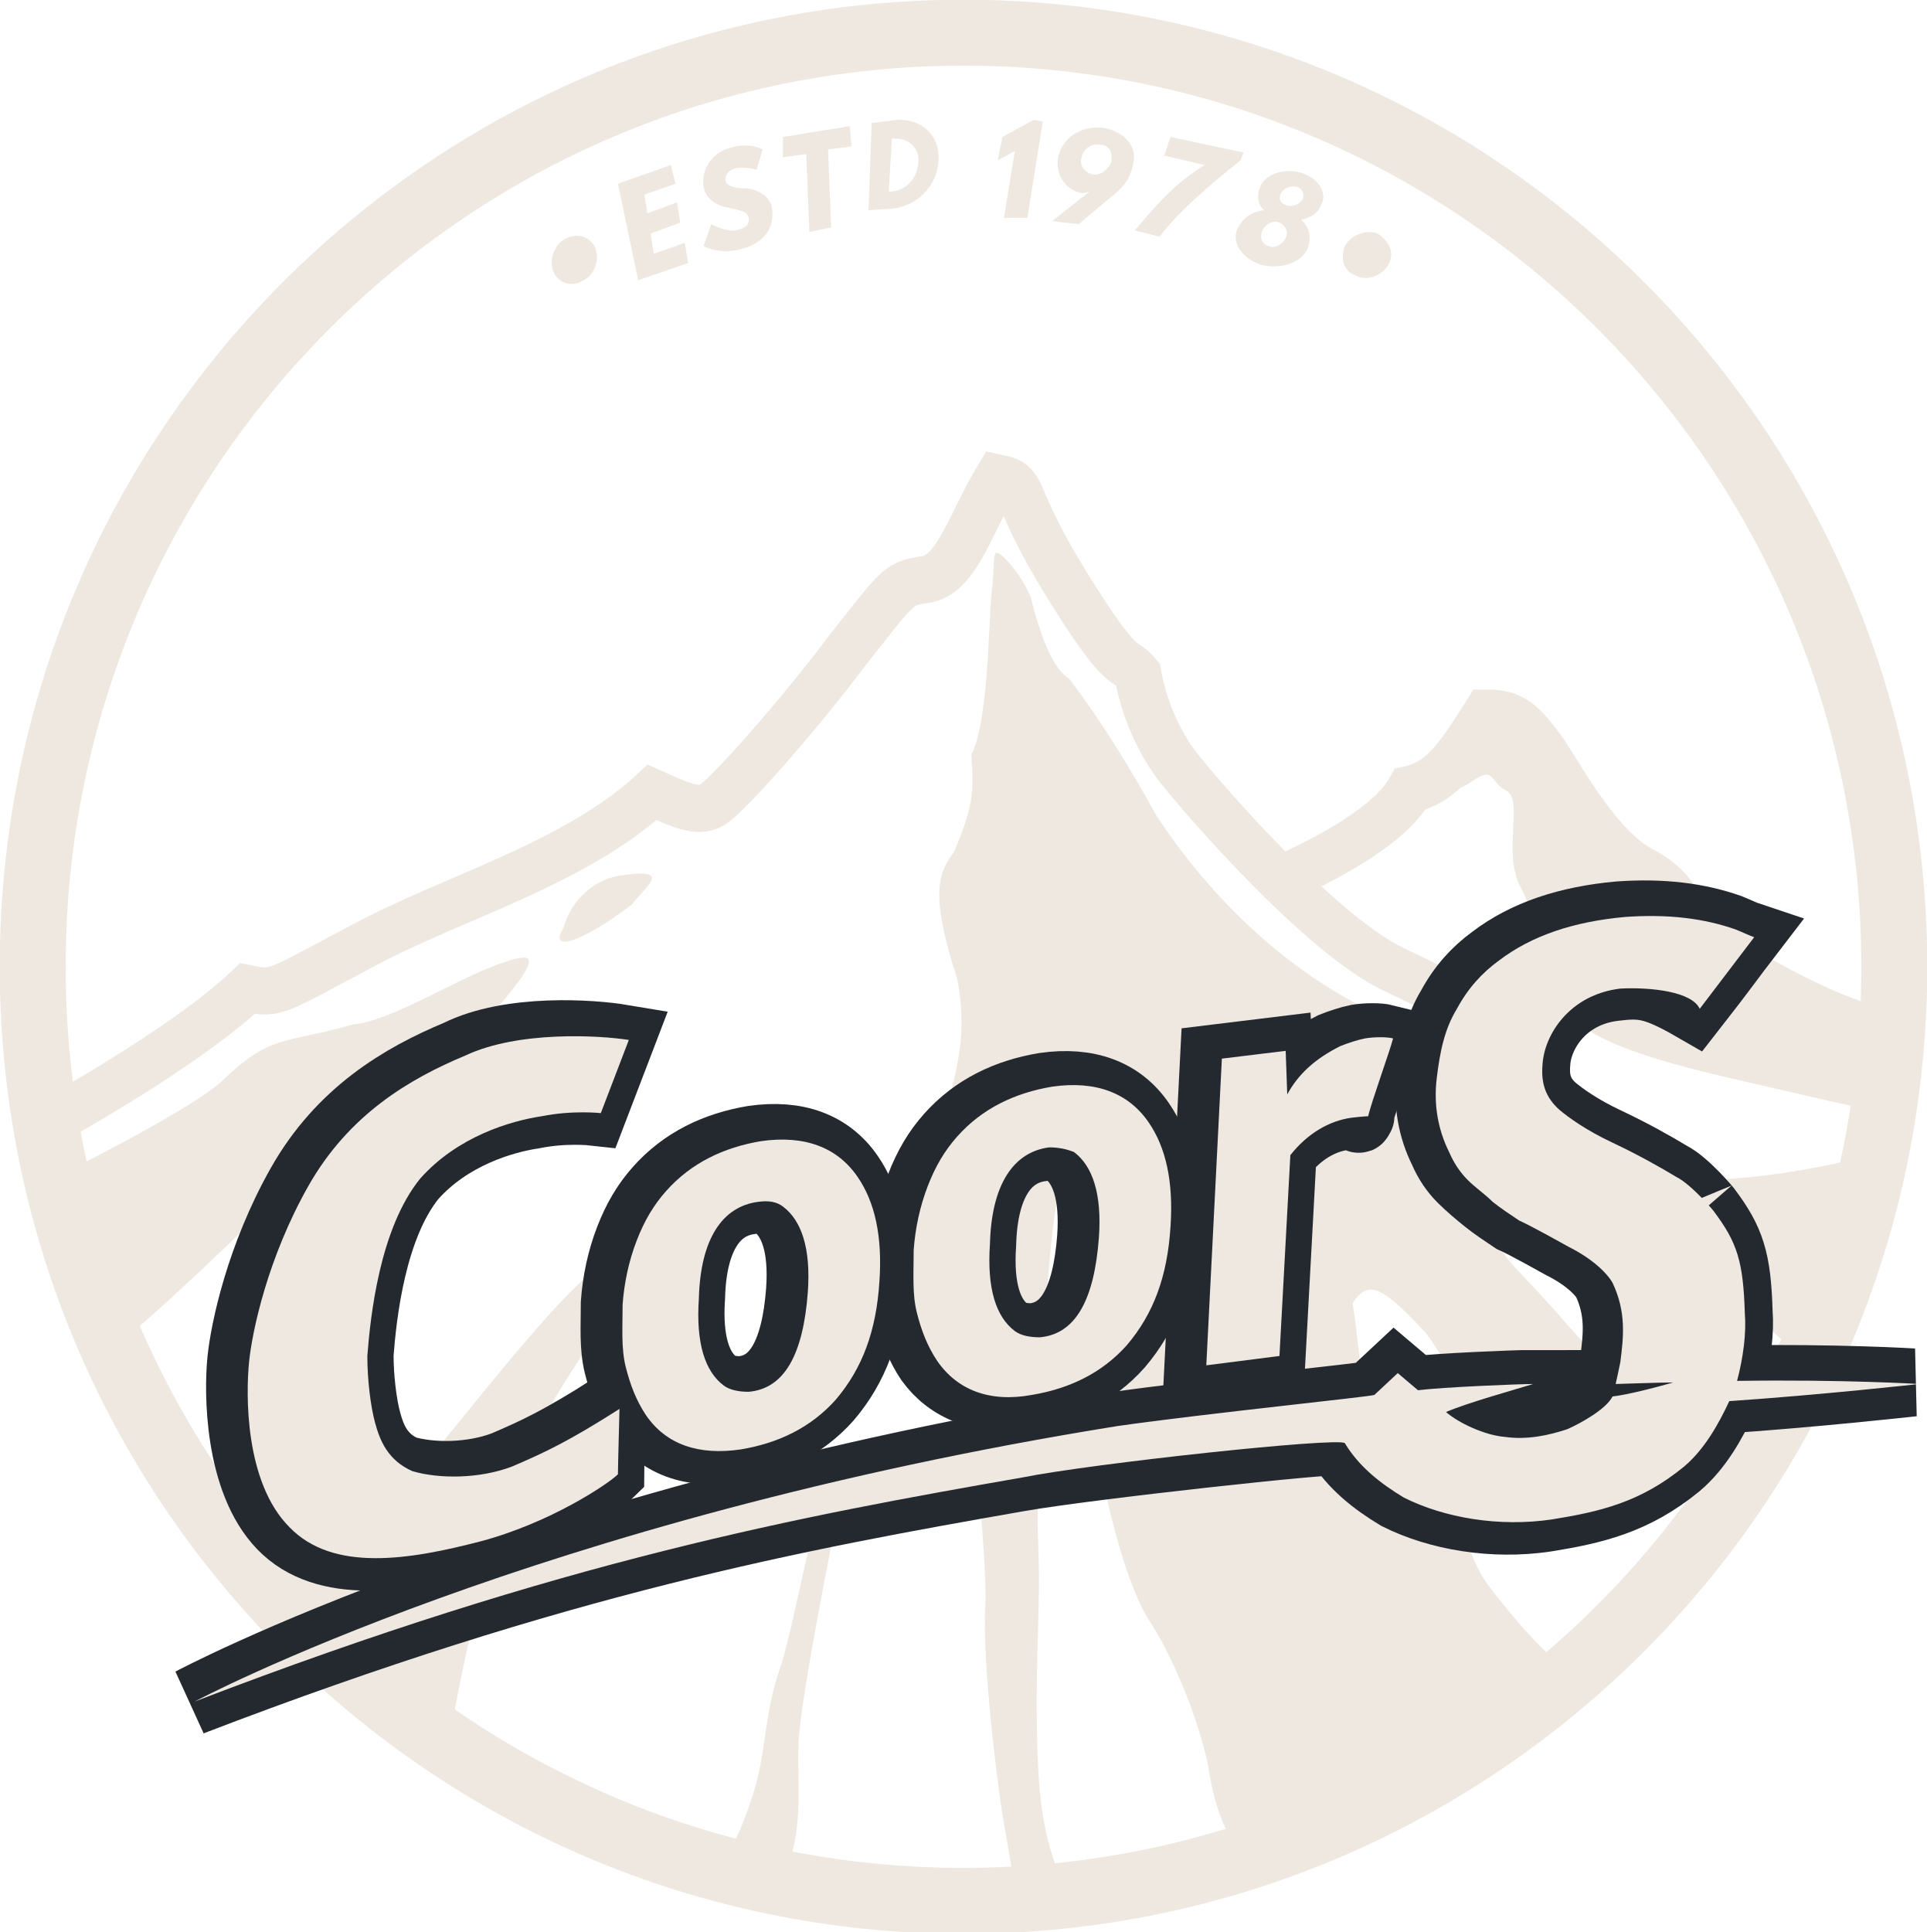
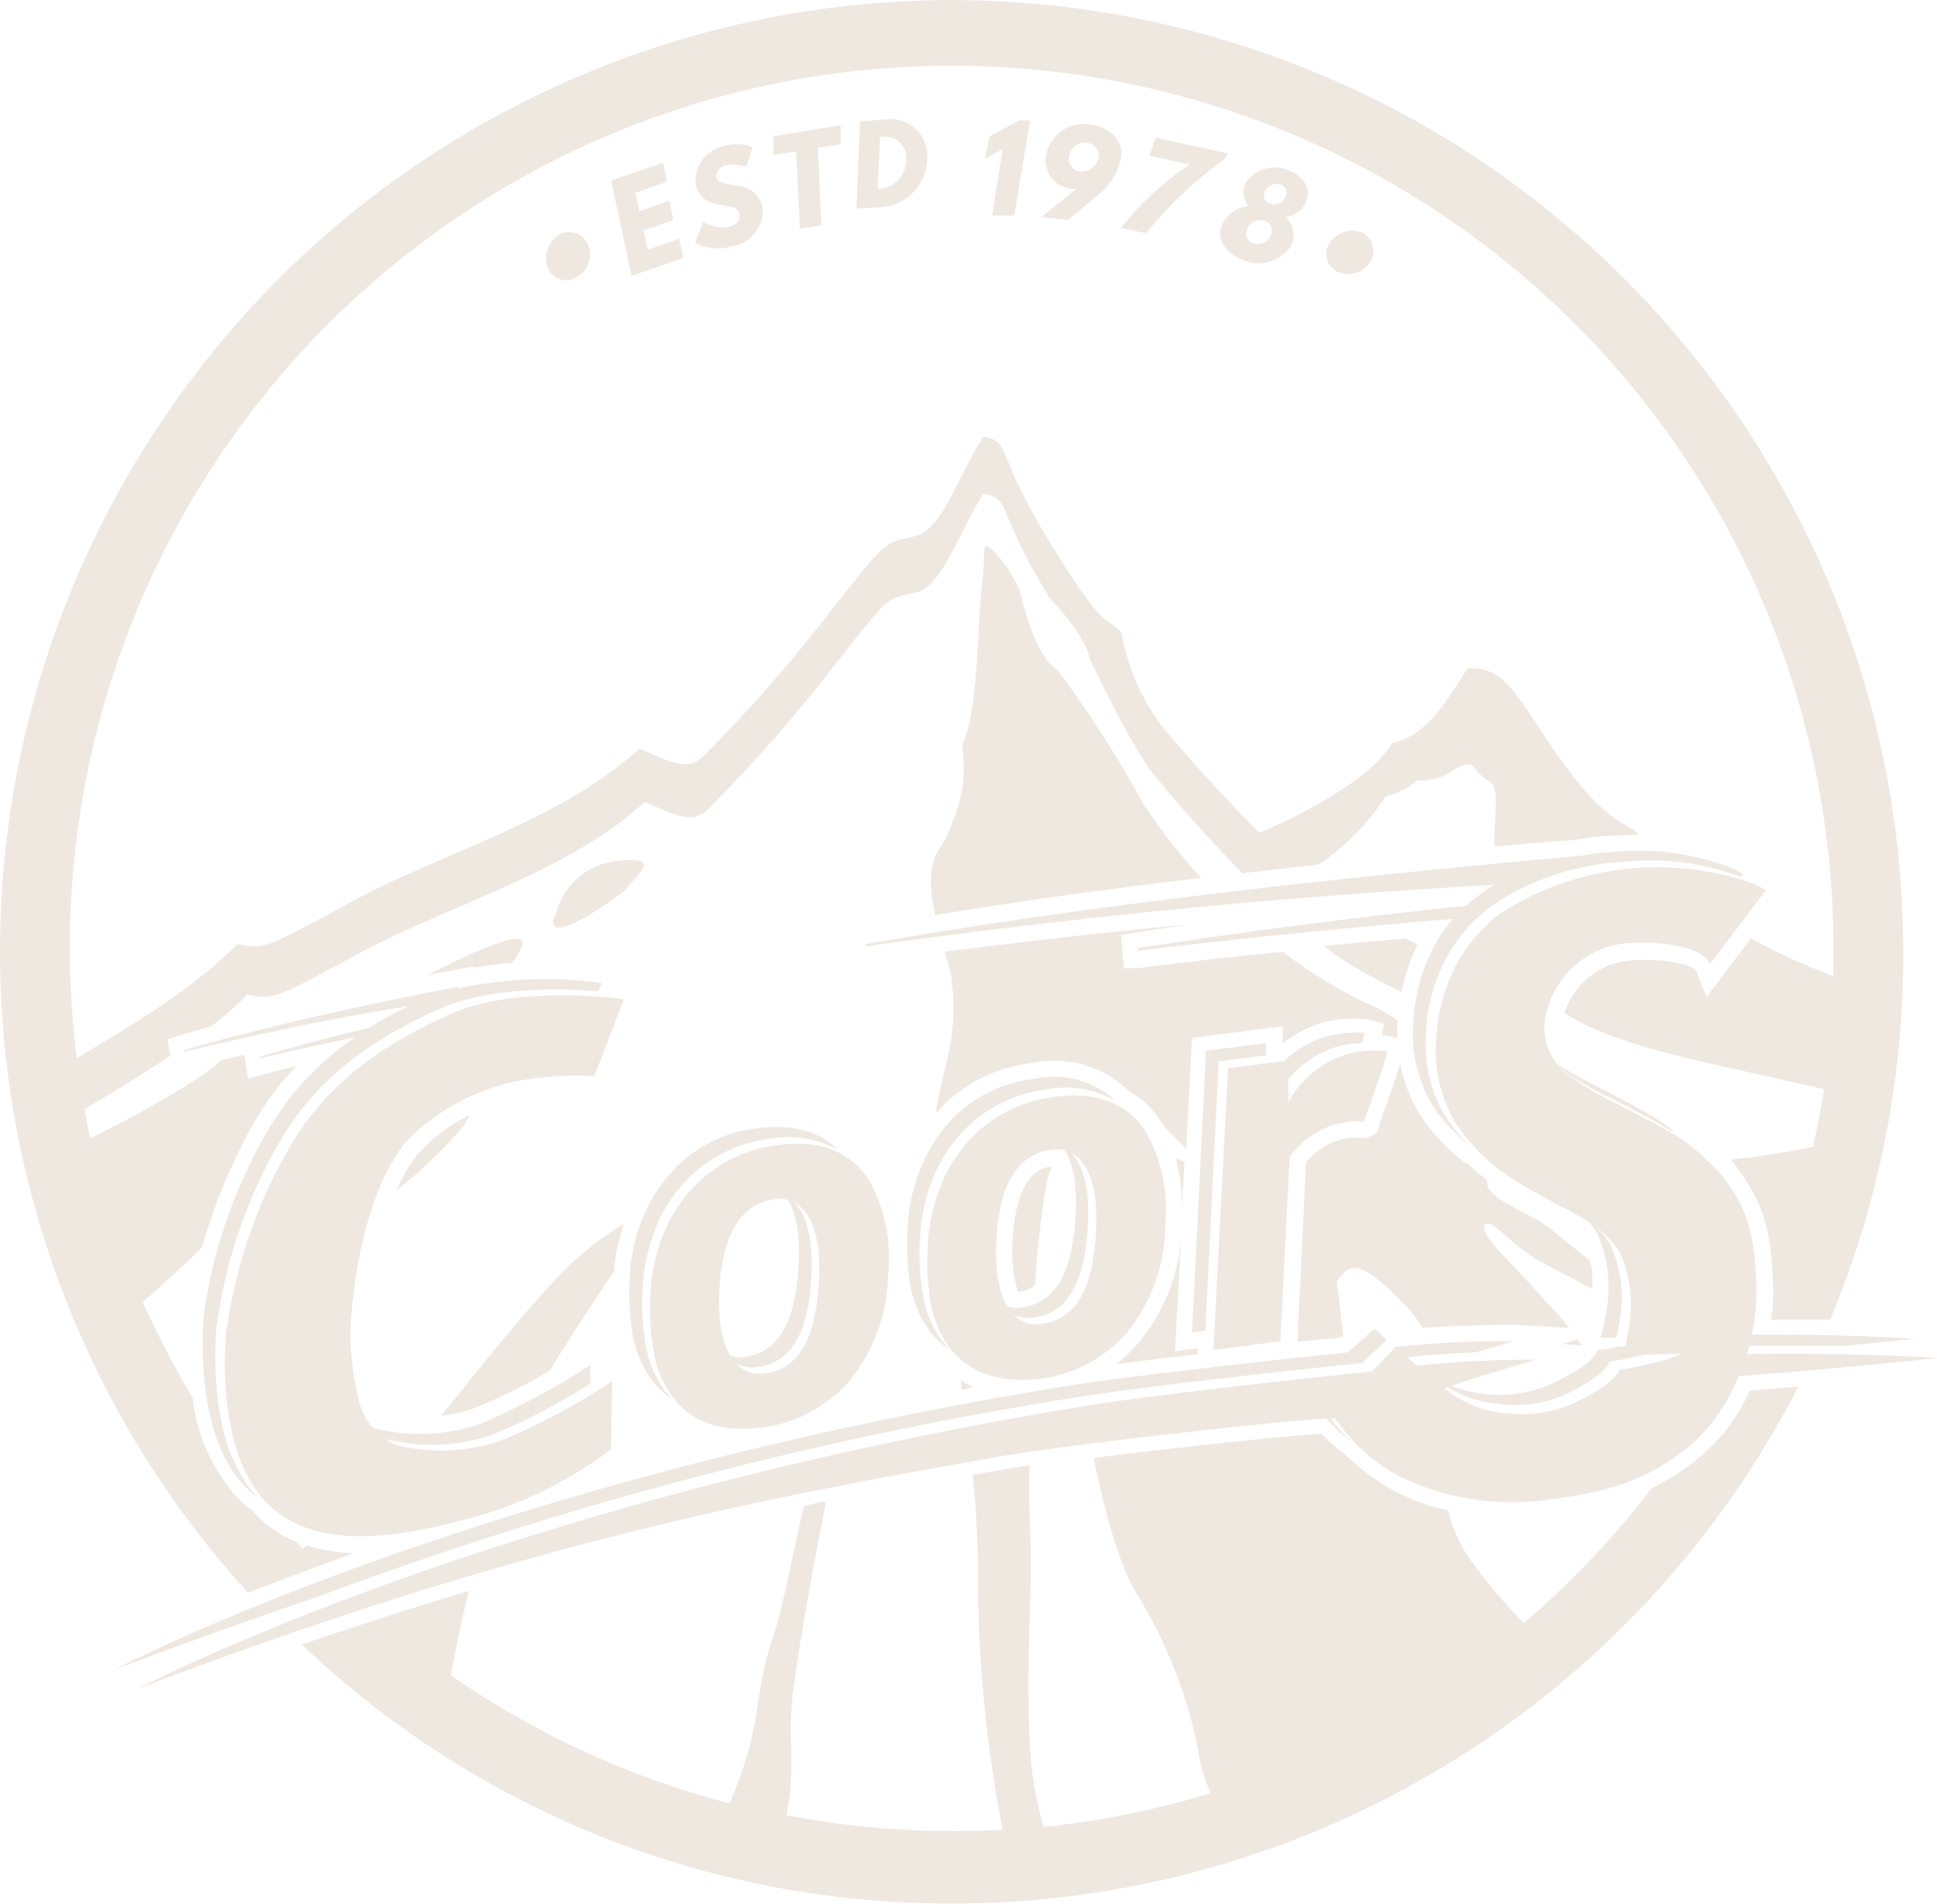
- <svg xmlns="http://www.w3.org/2000/svg" version="1.1" id="logo" x="0px" y="0px" viewBox="0 0 123.8 124.1" style="enable-background:new 0 0 123.8 124.1;" xml:space="preserve">
-   <style type="text/css">
- 	.st0{fill:none;stroke:#EEE8E1;stroke-width:3.026;stroke-miterlimit:10;}
- 	.st1{fill:#EEE8E1;}
- 	.st2{fill:none;stroke:#EEE8E1;stroke-width:4.237;stroke-miterlimit:10;}
- 	.st3{fill:#24292F;stroke:#24292F;stroke-width:4.37;stroke-miterlimit:10;}
- 	.st4{fill:none;}
- </style>
-   <g id="mtn">
-     <g id="mtn_badge_combined_1_">
-       <path class="st0" d="M2.8,72.3c0,0,9-4.9,13.1-8.8c1.9,0.4,1.8,0.2,7.5-2.8c5.8-3.1,13.5-5.2,18.5-9.8c2,0.9,3.1,1.4,4,0.7    c1-0.7,5.3-5.5,8.6-9.9c3.4-4.3,3.2-4.2,5.1-4.5c1.9-0.4,2.8-3.7,4.5-6.5c1.9,0.4,0.7,0.8,4.4,6.8c3.7,6,3.7,4.7,4.6,5.8    c0.4,2.2,1.3,4.3,2.6,6c2,2.5,9.1,10.6,13.7,12.9c4.5,2.2,7.8,3.5,10.4,6.3 M121.1,66.2c-3.2-0.2-10.8-4.7-11.9-5.8    s-1-3.1-3.7-4.5c-2.7-1.4-5-5.6-6.3-7.6c-1.4-1.9-2-2.5-3.7-2.5c-1.6,2.5-2.7,4.4-4.9,4.9c-1.7,3.1-8.6,5.9-8.6,5.9" />
-       <path class="st1" d="M120.8,71.4c-0.8-0.1-4.7-1-9-2c-4.4-1-9.8-2.4-11-4.4c-1.2-1.9-1.9-5.8-3.1-8c-1.2-2.2,0.2-5.5-0.9-6.2    c-1.2-0.6-0.7-1.7-2.4-0.5c-1.7,1.1-3.7,0.5-2.1-0.2c1.6-0.8,2-3.4,2.8-4.3c0.8-0.9,2.1,0.5,3.8,1.9c1.7,1.4,2.2,6.5,5.6,7.6    c3.4,1.1,3.7,4.3,4.7,5.3c1,1,12.1,5.5,12.1,5.5S121.6,71.6,120.8,71.4z M119.8,74.3c0,0-11.9,3.2-17,0.2    c-5.5-4.2-9.1-6.3-13.3-8.9c-6.6-2.8-11.7-7.9-15.2-13.2c-1.7-3.1-3.5-6-5.6-8.8c-1-0.6-1.8-2.5-2.5-5.3c-0.4-0.9-1-1.8-1.7-2.5    c-0.9-0.8-0.5,0.1-0.8,2.3c-0.2,2.2-0.2,8.2-1.3,10.4c0.2,2.3,0.1,3.4-1.1,6.2c-1,1.4-1.6,2.6,0.2,8.2c0.9,4.6-0.7,7.2-0.9,9.9    c0.2,1.4,0.5,3.1,0.8,4.2c0.7,1.9,0.2,8.9,0.5,10c0.2,1.1,1.6,13,1.4,16.3c-0.2,3.4,0.8,11.8,1.3,14.4c0.5,2.7,0.5,3.8,1.1,4.2    c0.5,0.4,2.1-0.4,2.6-0.5c0.5-0.2-1.3-1.6-1.6-7.8s0.2-10.1,0-14.4c-0.2-4.3,0.5-18.6,1.2-22c0.8-3.4,1.3-0.5,1.6,1.6    c0.2,2,0.8,7.6,0.5,9.1c-0.2,1.6-0.1,2.4,0.5,5.3c0.5,2.8,1.7,8.4,3.4,11c1.7,2.6,3.4,7.1,3.8,9.7c0.4,2.5,1.2,4.1,1.9,4.9    c0.7,0.8,7-1.9,9.7-3.5c2.7-1.7,10.9-7,11.6-7.9c-1.3-0.7-3.9-3.7-5.3-5.6c-1.5-2-1.3-4.1-2.9-6.2c-1.6-2.1-3.9-4.3-4.7-6.1    c-0.8-1.9-0.7-3.4-1.1-5.8c0.9-1.3,1.6-1.4,4.4,1.6c1.1,1,1.7,3.4,4.2,4.6c1.9,0.5,3.7,1.2,5.3,2.1c2.9,1.9,4.4,2.2,5.5,2.5    c1.9,0.2,1.9,0.1,0.9-1.1c-0.9-1.2-2.3-2.3-2.8-3.2c-1-1.9-2.2-3.5-3.7-5.1c-2.9-3.4-4.4-4.4-4.2-5.2c0.5-0.4,1.4,0.9,2.9,1.9    c1.5,1,4.4,2.1,6.5,3.8c2,1.7,2.2,3.1,3.2,3.2c1,0.1,1.3-0.7,0.5-1.4c-0.7-0.7-7.5-6.2-8.9-7.4s-4.9-2-3.8-3.5s3.2,1.2,4.9,1.7    c1.7,0.5,2.9,0.5,5.5,1.9c2.5,1.4,4.4,2.8,5.8,4.5c1.3,1.7,2.2,1.9,2.8,2.6C116.3,87.9,119.8,74.3,119.8,74.3z M7.9,86.1    c1.9-1.6,4.3-3.8,6.8-6.2c1.6-1.6,2.8-2.5,3.4-1.9c-0.2,0.9-1,1.8-0.9,2.6c0.5,1.7,2.6,1.1,2.6,1.1c1.3-0.7,2.6-1.4,3.8-2.3    c2.3-1.6,4.4-3.4,6.3-5.5c1.9-2.1-0.1-2.8-2-1.9c-1.4,0.5-2.5,1.6-3.4,2.9c-1.3,1.6-1.7,2.3-2.4,1.9c-0.8-0.5,0.9-4.1,4.4-6.8    c2.6-2.1,5-4.5,7-7.2c0.9-1.4,0.7-1.7-1.9-0.7c-2.6,1-6.6,3.5-8.9,3.7c-4.6,1.3-5.3,0.6-8.5,3.7c-2.3,2-10.4,6-10.4,6    C4,76.5,6.6,86.5,7.9,86.1z M40.6,58.1c0.9-1.2,2.6-2.3-0.5-1.9c-1.9,0.2-3.4,1.6-3.9,3.4C35.2,61.2,37.3,60.6,40.6,58.1z     M29,111.6c-0.1-1.3,2.5-12.6,3.7-16.1c1.1-3.5,7.6-12.8,9-15c1.4-2.1-1.2-0.9-4,1.5c-2.8,2.4-8.1,9.3-10.4,12    c-2.2,2.7-9.2,8.1-9,8.3C20.4,105.7,29,112.9,29,111.6z M53.2,95.3c-0.8,1-2.2,9.3-3.1,11.9s-0.9,4.8-1.4,6.9    c-0.5,2.1-1.7,4.9-2.2,5.3c0.7,0.8,2.8,1.3,3.8,1.4c1.4-3.4,0.9-5.8,1-8.8c0.1-2.9,2.5-14.7,2.5-14.7C54.1,95,54,94.2,53.2,95.3z" />
-       <ellipse class="st2" cx="61.9" cy="62.1" rx="59.8" ry="60" />
-     </g>
+ <svg xmlns="http://www.w3.org/2000/svg" id="图层_1" data-name="图层 1" viewBox="0 0 122.13 120">
+   <defs>
+     <style>.cls-1{fill:#eee8e1;}.cls-2{fill:none;}</style>
+   </defs>
+   <g id="mtn_new" data-name="mtn new">
+     <path class="cls-1" d="M84.7,69.72a6,6,0,0,0-3.45,1.73l.88-1.62a5.15,5.15,0,0,1,2.6-2.27,5.5,5.5,0,0,1,1.21-.33h.15c-.26.77-.59,1.72-.81,2.38,0,0,0,.08,0,.11A3.36,3.36,0,0,0,84.7,69.72ZM103.85,90.2a21.38,21.38,0,0,0-2-2.13,12.37,12.37,0,0,1-2.35,1.36l0,0c-.19.07-.37.14-.52.18a12.72,12.72,0,0,0,4,1.62C104.77,91.52,104.77,91.38,103.85,90.2ZM92.73,61.32a9.11,9.11,0,0,0-1,2.9l.77.44c1.36-.07,2.65-.18,3.93-.26h0c0-.07,0-.18,0-.25A16.65,16.65,0,0,0,92.73,61.32Zm7,23.49-.25-.37-1,.29ZM70.86,61.06l-.18-2.12.92-.15c1.1-.18,2.2-.33,3.37-.51-5.14.47-10.24,1.06-15.41,1.72a8.83,8.83,0,0,0,.29.92c.85,4.29-.58,6.75-.84,9.25A9.48,9.48,0,0,1,65.17,67a6.69,6.69,0,0,1,5.91,1.69l.11.11a5.33,5.33,0,0,1,1.91,1.76c.11.15.18.29.29.44l1.4,1.43.37-7,5.72-.73,0,1.06a7.82,7.82,0,0,1,1.72-1,5.54,5.54,0,0,1,1.76-.48,7.14,7.14,0,0,1,2,0l.92.26-.15.73a3.41,3.41,0,0,1,.59.07l.4.11a10.67,10.67,0,0,1,0-1.13c-.4-.26-.84-.52-1.28-.77A29.21,29.21,0,0,1,80.88,60c-2.94.29-5.91.62-8.88,1Zm32.81,22.72.51.62c.74,0,1.51,0,1.84,0h.15c-.37-.33-1.25-1.1-2.39-2A9.13,9.13,0,0,1,103.67,83.78ZM88.37,62.53a13,13,0,0,1,1-3,6.38,6.38,0,0,1-.74-.37c-1.72.15-3.41.3-5.13.48a16,16,0,0,0,2.75,1.8C87,61.87,87.67,62.2,88.37,62.53ZM77.58,83.93l2.2-.3L80.29,73l-.11-5-1.79.22Zm6.53,4.47a1.18,1.18,0,0,1,.92.41l.07.07a10.55,10.55,0,0,0,3.56,3.23,10.83,10.83,0,0,0,1.62.7,3.54,3.54,0,0,0-.34-.48c-1.24-1.69-3-3.34-4-4.88-.18,0-.44,0-.73.07-3.27.37-11,1.18-15.52,1.87a12.1,12.1,0,0,1-1.25.19c0,.14,0,.25.07.4,4.59-.59,10.43-1.21,13.51-1.5l-.08-.11,2.17,0ZM22.28,97.91a11.23,11.23,0,0,1-2.94-.48c-.07.07-.18.15-.26.22-.14-.15-.25-.29-.4-.44a7.3,7.3,0,0,1-2.46-1.65,2.14,2.14,0,0,1-.29-.33l0,0a7.9,7.9,0,0,1-1-.85,11.4,11.4,0,0,1-2.79-6.27A61.5,61.5,0,0,1,9,82.09c1.14-1,2.42-2.16,3.74-3.45a36.12,36.12,0,0,1,3.2-7.74,19.15,19.15,0,0,1,2.71-3.67c-.66.15-1.32.29-1.94.48L15.63,68l-.22-1.5-1.47.33-.14.15c-1.51,1.35-5.65,3.56-8.11,4.8-.15-.62-.26-1.24-.37-1.87,1.47-.84,3.45-2.05,5.4-3.34l-.15-1.06.84-.26c.63-.18,1.25-.37,1.91-.55a21.06,21.06,0,0,0,2.28-2c1.83.33,1.76.22,7.26-2.72s13-5,17.8-9.43c2,.88,2.9,1.32,3.82.63a97.71,97.71,0,0,0,8.29-9.44c3.23-4.11,3.12-4,4.88-4.36S60.33,33.8,62,31.12c1.87.37.62.81,4.18,6.57,2.5,2.68,2.5,3.78,2.5,3.78s2.93,6.24,4.33,7.67c.91,1.14,3,3.52,5.32,5.91l4.81-.55a14.51,14.51,0,0,0,4.22-4.3,4.75,4.75,0,0,0,2-1,3.34,3.34,0,0,0,2.13-.55c1.65-1.06,1.21-.07,2.34.55.85.44.3,2.35.41,4.18,1.76-.18,3.56-.33,5.39-.47a13.05,13.05,0,0,1,1.84-.22c.66,0,1.28-.08,1.91-.08a8.49,8.49,0,0,0-1-.66c-2.61-1.46-4.89-5.5-6.24-7.41s-2-2.42-3.6-2.42c-1.54,2.42-2.61,4.22-4.77,4.73-1.65,2.83-7.89,5.47-8.37,5.65-2.68-2.68-5.1-5.46-6.16-6.75a13.59,13.59,0,0,1-2.53-5.87c-1-1.1-.92.18-4.52-5.69S63.85,27.89,62,27.52c-1.72,2.72-2.6,5.95-4.4,6.31s-1.73.26-5,4.41a95.67,95.67,0,0,1-8.4,9.58c-.92.73-1.91.25-3.89-.63-4.88,4.52-12.44,6.57-18,9.58s-5.51,3.08-7.34,2.75c-2.94,2.94-6.5,5-10.13,7.2A55.6,55.6,0,1,1,115.6,60c0,.51,0,1,0,1.54a40.61,40.61,0,0,1-5.21-2.38l-2.79,3.7-.66-1.65c-.15-.33-1.8-.84-4.18-.66a4.76,4.76,0,0,0-4.11,3.3c2,1.43,6.16,2.54,9.68,3.31l6.68,1.5c-.18,1.21-.44,2.42-.69,3.63a48.94,48.94,0,0,1-5.18.81,3.87,3.87,0,0,1,.37.48h0c1.69,2.35,2.13,3.78,2.28,7.3a12.3,12.3,0,0,1-.11,2.31c1.36,0,2.61,0,3.71,0A59.45,59.45,0,0,0,120,60a60,60,0,1,0-104.37,40.4Q18.53,99.29,22.28,97.91ZM84.59,84.29l.11-.11c-.15-1-.22-2-.41-3.41.88-1.25,1.51-1.36,4.3,1.51a7.18,7.18,0,0,1,1.1,1.43c2.16-.15,5.14-.22,5.83-.19l3.42.19a17.11,17.11,0,0,0-1.33-1.51c-2.86-3.23-4.22-4.22-4-5,.44-.36,1.36.89,2.79,1.88.95.66,2.49,1.32,4,2.2a6,6,0,0,0-.14-1.8l-2.65-2.13c-1.21-.95-4-1.76-3.85-2.93l-.11-.11a8.89,8.89,0,0,1-1.14-1l-.07.07-.07-.07a1.43,1.43,0,0,0-.15-.11,12.32,12.32,0,0,1-1.69-1.62,10,10,0,0,1-1.39-2,8.67,8.67,0,0,1-.85-2.56c-.22.77-.66,2-1.1,3.23a7.25,7.25,0,0,0-.25.8l-.15.41-.37.18a1.42,1.42,0,0,1-.59.11,3.36,3.36,0,0,0-.84,0,4.17,4.17,0,0,0-2.64,1.54l-.55,11.3c.7-.07,1.32-.15,1.83-.18A5.85,5.85,0,0,0,84.59,84.29ZM72.11,50.72a71.49,71.49,0,0,0-5.43-8.48c-1-.59-1.76-2.46-2.42-5.1a9.08,9.08,0,0,0-1.62-2.42c-.88-.81-.44.11-.73,2.23s-.19,8-1.25,10c.26,2.24.11,3.31-1.06,6-.74,1-1.25,1.95-.63,4.74,5.1-.85,10.64-1.62,16.77-2.35A35.87,35.87,0,0,1,72.11,50.72ZM95.82,58c.44,1.36.88,2.82,1.35,4a7,7,0,0,1,5.29-3.45h.07c.7,0,3.56-.18,5.21.81l.88-1.14A21.6,21.6,0,0,1,106,56.4a4.26,4.26,0,0,1-.48-.62,18.56,18.56,0,0,0-2.45.07A14.23,14.23,0,0,0,95.82,58Zm3.92,14c-3.19-2.42-5.76-4.15-8.18-5.69a7.34,7.34,0,0,0,.81,3.45,9.28,9.28,0,0,0,1.06,1.58,9.9,9.9,0,0,0,1.47,1.39,13.82,13.82,0,0,0,1.69,1.14c.58.37,3.15,1.73,3.19,1.76a10.12,10.12,0,0,1,.88.52,12,12,0,0,1,3.3,1.28,16.75,16.75,0,0,1,5.54,4.37.91.91,0,0,1,.19.26c0-.41,0-.81,0-1.18-.14-3.3-.51-4.29-1.9-6.2a20.23,20.23,0,0,0-1.51-1.47A12.62,12.62,0,0,1,99.74,72ZM64.84,90.5v-.3c-1.28.22-2.56.48-3.85.7a.43.43,0,0,0,0,.22c.69-.11,1.36-.22,2-.37S64.15,90.61,64.84,90.5ZM30.64,59.74c-1.06.41-2.35,1.07-3.67,1.73l1.73-.33,1.21-.22V61a23.55,23.55,0,0,1,2.35-.29c.07-.08.11-.15.18-.22C33.36,59.12,33.17,58.75,30.64,59.74Zm8.19-5.46a4.45,4.45,0,0,0-3.75,3.22c-.88,1.69,1.07,1.11,4.3-1.35C40.26,55,41.87,53.94,38.83,54.28Zm35.85,19L74.13,73a12.42,12.42,0,0,1,.4,3.23ZM26.39,72.7A10.22,10.22,0,0,0,25,75.05a30.75,30.75,0,0,0,3.89-3.67,3.43,3.43,0,0,0,.7-1.07A10.55,10.55,0,0,0,26.39,72.7Zm83.92,15a11.68,11.68,0,0,1-3.08,4.11,15.06,15.06,0,0,1-3.08,2,55.71,55.71,0,0,1-8.08,8.52,37.61,37.61,0,0,1-3.37-4,9.4,9.4,0,0,1-1.4-3.12,12.3,12.3,0,0,1-3.63-1.36,13.49,13.49,0,0,1-2.86-2.16l0,0a11.32,11.32,0,0,1-1.5-1.32c-2.5.18-9.18.88-14.35,1.54.58,2.86,1.54,6.79,2.86,8.8a29.86,29.86,0,0,1,3.67,9.33,11.06,11.06,0,0,0,.84,3,55.21,55.21,0,0,1-10.53,2.13,22,22,0,0,1-.88-5.47c-.26-6,.26-9.76,0-13.87,0-.81-.07-2,0-3.45-.55.07-1,.15-1.39.22-.73.11-1.47.26-2.2.37a60.43,60.43,0,0,1,.33,6.79,85.29,85.29,0,0,0,1.25,13.94c.14.63.22,1.18.29,1.65-1,.08-2.09.08-3.12.08a54.83,54.83,0,0,1-10.5-1c.52-2.28.22-4.19.3-6.39.07-2.39,1.69-10.79,2.2-13.39-.48.07-.92.18-1.39.29-.67,2.82-1.4,6.79-2,8.4-.84,2.5-.88,4.63-1.39,6.65A28.33,28.33,0,0,1,46,113.69a55.15,55.15,0,0,1-17.58-8.08c.26-1.39.66-3.33,1.14-5.32-3.3,1-6.79,2.1-10.53,3.38A59.21,59.21,0,0,0,60,120a60,60,0,0,0,53.39-32.59C112.37,87.49,111.34,87.6,110.31,87.67ZM19.12,78.9c1-.55,2-1.14,3-1.76a15.46,15.46,0,0,1,2.71-5.69l0,0a12.11,12.11,0,0,1,2.24-1.94,1.34,1.34,0,0,0-.18.07,6.81,6.81,0,0,0-3.23,2.79c-1.21,1.58-1.62,2.24-2.35,1.8s.88-4,4.29-6.61a28.08,28.08,0,0,0,2.72-2.38A19.26,19.26,0,0,0,19,73.06a33.75,33.75,0,0,0-2.31,5C17.39,79.45,19.12,78.9,19.12,78.9ZM75.49,85l-1.4.18.37-7.08a11.69,11.69,0,0,1-2.72,6.61A12.39,12.39,0,0,1,70.39,86c1.61-.22,3.37-.44,5.13-.62ZM29.25,94.83A14.35,14.35,0,0,0,31,94.28c.22-.85.44-1.55.59-2.1l.11-.29a13.45,13.45,0,0,1-6.53.33c-1.14,1.14-2.61,2.42-4,3.56A22.61,22.61,0,0,0,29.25,94.83Zm34.6-16.66a8.73,8.73,0,0,0,.33,3.26h.08a1.93,1.93,0,0,0,1-.4,58.07,58.07,0,0,1,.7-6.31,5,5,0,0,1,.37-1.18C65.72,73.58,64.07,73.94,63.85,78.17ZM34.64,86.42c1.36-2.2,2.9-4.55,4.08-6.27a11.68,11.68,0,0,1,.62-3,19.13,19.13,0,0,0-2.86,2.09c-2.24,1.94-6.17,6.94-8.66,10a8.43,8.43,0,0,0,2.09-.47A35,35,0,0,0,34.64,86.42ZM70.2,83.34a9.66,9.66,0,0,0,2.28-6.24,8.5,8.5,0,0,0-1.14-5.39c-1-1.36-2.46-1.91-4.66-1.62a8.91,8.91,0,0,0-1.4.3l2.43,1.28,0,0,.26.14a.51.51,0,0,1,.22.15h0c1.39,1,2,2.86,1.84,5.8s-1,4.7-2,5.65A10.25,10.25,0,0,1,68,85.06,7.68,7.68,0,0,0,70.2,83.34ZM61.8,72.59a8.7,8.7,0,0,0-1.58,2.6l-.22.66c.11,1.07.11,2.43.11,3.75l1.83,1a11.49,11.49,0,0,1-.07-2.53c.22-4.19,1.8-5.8,3.41-6.35l-.91-1A7.53,7.53,0,0,0,61.8,72.59ZM60.59,87c0,.19,0,.37.07.59.26,0,.48-.11.73-.15A3.13,3.13,0,0,1,60.59,87ZM65,85.91c0-.48,0-1,.07-1.4A2.66,2.66,0,0,1,63.67,84a2,2,0,0,1-.48-.44l-3.08-3.27v3.09a4.89,4.89,0,0,0,.48.88h0A4.6,4.6,0,0,0,65,85.91Z" />
  </g>
-   <g id="coors">
-     <g>
-       <path id="o_1_4_" class="st3" d="M41,90.8c-0.6-0.9-1-1.9-1.3-3.1s-0.2-2.5-0.2-4c0.1-1.4,0.4-2.8,0.9-4.1    c0.5-1.3,1.1-2.3,1.9-3.2c1.6-1.8,3.7-2.8,6.1-3.2c2.8-0.4,4.9,0.4,6.2,2.3c1.1,1.6,1.6,3.8,1.4,6.7c-0.2,3.2-1.1,5.6-2.8,7.6    c-1.6,1.8-3.7,2.8-6.1,3.2C44.4,93.5,42.4,92.7,41,90.8z M48.2,77.1c-2.3,0.3-3.7,2.4-3.8,6.2c-0.2,2.9,0.4,4.7,1.6,5.6    c0.4,0.3,1,0.4,1.6,0.4c2.3-0.2,3.5-2.4,3.8-6.4c0.2-2.8-0.4-4.6-1.6-5.5C49.4,77.1,48.8,77,48.2,77.1z" />
-       <path id="o_2_4_" class="st3" d="M59.7,87.4c-0.6-0.9-1-1.9-1.3-3.1s-0.2-2.5-0.2-4c0.1-1.4,0.4-2.8,0.9-4.1    c0.5-1.3,1.1-2.3,1.9-3.2c1.6-1.8,3.7-2.8,6.1-3.2c2.8-0.4,4.9,0.4,6.2,2.3c1.1,1.6,1.6,3.8,1.4,6.7c-0.2,3.2-1.1,5.6-2.8,7.6    c-1.6,1.8-3.7,2.8-6.1,3.2C63.1,90,61,89.2,59.7,87.4z M66.9,73.7c-2.3,0.3-3.7,2.4-3.8,6.2c-0.2,2.9,0.4,4.7,1.6,5.6    c0.4,0.3,1,0.4,1.6,0.4c2.3-0.2,3.5-2.4,3.8-6.4c0.2-2.8-0.4-4.6-1.6-5.5C68.1,73.7,67.5,73.6,66.9,73.7z" />
-       <path id="r_4_" class="st3" d="M86.3,71.7c-1.4,0.2-2.8,1-3.9,2.4l-0.7,12.9l-4.7,0.6L78,68l4.1-0.5l0.1,2.8    c0.7-1.3,1.8-2.3,3.4-3.1c0.5-0.2,1.1-0.4,1.6-0.5c0.6-0.1,1.4-0.1,1.8,0c-0.2,0.8-2.2,6.2-1.6,5C87.5,71.7,87.1,71.6,86.3,71.7z" />
-       <path id="s_4_" class="st3" d="M103.7,87.4c0.2-1.6,0.4-3.2-0.5-5.1c-0.4-0.7-1.4-1.6-2.8-2.3c0,0-2.5-1.4-3.2-1.7    c-0.6-0.4-1.2-0.8-1.7-1.2c-0.5-0.4-1.1-0.9-1.6-1.4s-0.9-1.1-1.2-1.8c-0.7-1.4-1-3-0.8-4.7c0.2-1.7,0.5-3.2,1.3-4.5    c0.7-1.3,1.6-2.3,2.7-3.1c2.1-1.6,4.8-2.5,8.1-2.8c2.8-0.2,5.1,0.1,7.1,0.8c0.5,0.2,0.9,0.4,1.2,0.5c-1,1.3-1.7,2.3-3.5,4.6    c-2.6-1.5-3.4-1.5-5.1-1.3c-3.3,0.4-4.9,3-5,4.9c-0.1,1.2,0.2,2.1,1.1,2.9c0.6,0.5,1.7,1.3,3.4,2.1c1.7,0.8,3.1,1.6,4.1,2.2    c1,0.5,2.5,2.3,2.4,2.2c1.5,2,1.9,3.2,2,6.6c0.1,1.2-0.1,2.8-0.5,4.3c6.9-0.1,11.7,0.2,11.7,0.2s-6.3,0.7-12.2,1.1    c-0.7,1.5-1.6,3.1-2.9,4.2c-2.8,2.3-5.4,2.9-8.5,3.4c-3.4,0.5-6.9-0.1-9.5-1.4c-1.5-0.9-2.9-2-3.8-3.5c-0.2-0.2-15.9,1.5-20.5,2.3    c-14.3,2.5-29.5,5.3-53.2,14.4c0,0,21.9-11.7,59.3-17.7c5.6-0.8,16.4-1.9,16.5-2l1.5-1.4l1.3,1.1c1.6-0.2,6.5-0.4,7.4-0.4    c-1.3,0.4-4.2,1.2-5.6,1.8c0.8,0.7,2.5,1.5,3.8,1.6c1.4,0.2,2.8-0.1,4-0.5c0.9-0.4,2.5-1.3,2.9-2.1c0,0,1.1-0.1,3.9-0.9    c-0.7,0-3.7,0.1-3.7,0.1S103.6,88,103.7,87.4z" />
-       <path id="c_3_" class="st3" d="M39.9,66.7l-1.8,4.7c0,0-1.8-0.2-3.8,0.2c-2,0.3-5.4,1.3-7.8,4c-2.6,3.2-3.2,8.8-3.4,11.4    c0,1.5,0.2,3.2,0.5,4.3s0.8,2.4,2.4,3.1c1.7,0.5,4.3,0.5,6.4-0.3c2.1-0.9,3.6-1.6,6.9-3.7c0,0-0.1,3.7-0.1,4.2    c-0.6,0.6-4.3,3.1-8.8,4.3s-9.5,2-12.3-0.9s-2.8-8.6-2.6-10.6c0.2-2,1.2-6.7,3.8-11.3s6.5-6.9,10.1-8.4    C32.8,66,38.1,66.4,39.9,66.7z" />
-       <path id="o_1_3_" class="st1" d="M41.5,90.9c-0.6-0.9-1-1.9-1.3-3.1s-0.2-2.5-0.2-4c0.1-1.4,0.4-2.8,0.9-4.1    c0.5-1.3,1.1-2.3,1.9-3.2c1.6-1.8,3.7-2.8,6.1-3.2c2.8-0.4,4.9,0.4,6.2,2.3c1.1,1.6,1.6,3.8,1.4,6.7c-0.2,3.2-1.1,5.6-2.8,7.6    c-1.6,1.8-3.7,2.8-6.1,3.2C44.9,93.5,42.8,92.8,41.5,90.9z M48.7,77.2c-2.3,0.3-3.7,2.4-3.8,6.2c-0.2,2.9,0.4,4.7,1.6,5.6    c0.4,0.3,1,0.4,1.6,0.4c2.3-0.2,3.5-2.4,3.8-6.4c0.2-2.8-0.4-4.6-1.6-5.5C49.9,77.2,49.4,77.1,48.7,77.2z" />
-       <path id="o_2_3_" class="st1" d="M60.2,87.4c-0.6-0.9-1-1.9-1.3-3.1s-0.2-2.5-0.2-4c0.1-1.4,0.4-2.8,0.9-4.1    c0.5-1.3,1.1-2.3,1.9-3.2c1.6-1.8,3.7-2.8,6.1-3.2c2.8-0.4,4.9,0.4,6.2,2.3c1.1,1.6,1.6,3.8,1.4,6.7c-0.2,3.2-1.1,5.6-2.8,7.6    c-1.6,1.8-3.7,2.8-6.1,3.2C63.6,90.1,61.5,89.3,60.2,87.4z M67.4,73.7c-2.3,0.3-3.7,2.4-3.8,6.2c-0.2,2.9,0.4,4.7,1.6,5.6    c0.4,0.3,1,0.4,1.6,0.4c2.3-0.2,3.5-2.4,3.8-6.4c0.2-2.8-0.4-4.6-1.6-5.5C68.5,73.8,68,73.7,67.4,73.7z" />
-       <path id="r_3_" class="st1" d="M86.8,71.8c-1.4,0.2-2.8,1-3.9,2.4l-0.7,12.9l-4.7,0.6l1-19.7l4.1-0.5l0.1,2.8    c0.7-1.3,1.8-2.3,3.4-3.1c0.5-0.2,1.1-0.4,1.6-0.5c0.6-0.1,1.4-0.1,1.8,0c-0.2,0.8-1.4,4.1-1.6,5C88,71.7,87.6,71.7,86.8,71.8z" />
-       <path id="s_3_" class="st1" d="M104.1,87.5c0.2-1.6,0.4-3.2-0.5-5.1c-0.4-0.7-1.4-1.6-2.8-2.3c0,0-2.5-1.4-3.2-1.7    c-0.6-0.4-1.2-0.8-1.7-1.2c-0.5-0.5-1.1-0.9-1.6-1.4s-0.9-1.1-1.2-1.8c-0.7-1.4-1-3-0.8-4.7c0.2-1.7,0.5-3.2,1.3-4.5    c0.7-1.3,1.6-2.3,2.7-3.1c2.1-1.6,4.8-2.5,8.1-2.8c2.8-0.2,5.1,0.1,7.1,0.8c0.5,0.2,0.9,0.4,1.2,0.5l-3.5,4.6    c-0.5-1.1-3.1-1.4-5.1-1.3c-3.3,0.4-4.9,3-5,4.9c-0.1,1.2,0.2,2.1,1.1,2.9c0.6,0.5,1.7,1.3,3.4,2.1c1.7,0.8,3.1,1.6,4.1,2.2    c1,0.5,2.5,2.3,2.4,2.2c1.5,2,1.9,3.2,2,6.6c0.1,1.2-0.1,2.8-0.5,4.3c6.9-0.1,11.7,0.2,11.7,0.2s-6.3,0.7-12.2,1.1    c-0.7,1.5-1.6,3.1-2.9,4.2c-2.8,2.3-5.4,2.9-8.5,3.4c-3.4,0.5-6.9-0.1-9.5-1.4c-1.5-0.9-2.9-2-3.8-3.5C86,92.3,70.2,94,65.7,94.9    c-14.3,2.5-29.5,5.3-53.2,14.4c0,0,21.9-11.7,59.3-17.7c5.6-0.8,16.4-1.9,16.5-2l1.5-1.4l1.3,1.1c1.6-0.2,6.5-0.4,7.4-0.4    c-1.3,0.4-4.2,1.2-5.6,1.8c0.8,0.7,2.5,1.5,3.8,1.6c1.4,0.2,2.8-0.1,4-0.5c0.9-0.4,2.5-1.3,2.9-2.1c0,0,1.1-0.1,3.9-0.9    c-0.7,0-3.7,0.1-3.7,0.1S104,88,104.1,87.5z" />
-       <path id="c_2_" class="st1" d="M40.4,66.8l-1.8,4.7c0,0-1.8-0.2-3.8,0.2c-2,0.3-5.4,1.3-7.8,4c-2.6,3.2-3.2,8.8-3.4,11.4    c0,1.5,0.2,3.2,0.5,4.3s0.8,2.4,2.4,3.1c1.7,0.5,4.3,0.5,6.4-0.3c2.1-0.9,3.6-1.6,6.9-3.7c0,0-0.1,3.7-0.1,4.2    c-0.6,0.6-4.3,3.1-8.8,4.3c-4.6,1.2-9.5,2-12.3-0.9c-2.9-2.9-2.8-8.6-2.6-10.6c0.2-2,1.2-6.7,3.8-11.3c2.6-4.6,6.5-6.9,10.1-8.4    C33.3,66.2,38.5,66.5,40.4,66.8z" />
+   <g id="logo">
+     <g id="main">
+       <path class="cls-1" d="M106.42,59.67l.08-.07s-.08,0-.11-.08S106.39,59.63,106.42,59.67Z" />
+       <path class="cls-1" d="M94.2,55.78c-.33.22-.7.44-1,.7s-.51.4-.77.62c-7.3.77-14.23,1.65-20.69,2.68v.15q10.23-1.22,19.85-2a9.91,9.91,0,0,0-1.17,1.73,11.4,11.4,0,0,0-1.29,4.59A8.82,8.82,0,0,0,90,69.1a7.71,7.71,0,0,0,1.25,1.8,20.51,20.51,0,0,0,1.58,1.5c.07.08.14.11.22.19a12.51,12.51,0,0,1-1-1,8.64,8.64,0,0,1-1.25-1.8,9,9,0,0,1-.88-4.84,10.8,10.8,0,0,1,1.29-4.59,10,10,0,0,1,2.75-3.19,16.12,16.12,0,0,1,8.33-2.83,16,16,0,0,1,7.23.85l.25.11.15-.19a6.51,6.51,0,0,0-1.17-.55,16.46,16.46,0,0,0-7.23-.84,12.27,12.27,0,0,0-1.76.22c-16.44,1.47-31.89,3.23-45.18,5.58v.14C68.59,57.69,81.65,56.48,94.2,55.78Z" />
+       <path class="cls-1" d="M84.44,65.17a6.36,6.36,0,0,0-1.5.41,6.92,6.92,0,0,0-2.32,1.65l0,1.72a6.34,6.34,0,0,1,3.08-2.75,5,5,0,0,1,1.51-.4c.22,0,.44,0,.66-.08.07-.25.15-.47.18-.62A9,9,0,0,0,84.44,65.17Z" />
+       <path class="cls-1" d="M104.73,70.72c-1-.66-2.42-1.4-4.14-2.28a30.09,30.09,0,0,1-2.83-1.61l.15.14a17.86,17.86,0,0,0,3.48,2.17c1.73.88,3.12,1.61,4.15,2.27a.38.38,0,0,1,.18.15A4.47,4.47,0,0,0,104.73,70.72Z" />
+       <path class="cls-1" d="M88.73,85.58c.88-.15,2.68-.26,4.33-.33,1-.3,1.84-.55,2.39-.7a62.19,62.19,0,0,0-7.49.37Z" />
+       <path class="cls-1" d="M109.5,84.84c2.65,0,5,0,6.87,0l4.36-.44s-4.51-.33-11-.26A5.21,5.21,0,0,1,109.5,84.84Z" />
+       <path class="cls-1" d="M100,76.88a3.53,3.53,0,0,1,.73.92,8.43,8.43,0,0,1,.48,5.21,9.34,9.34,0,0,1-.29,1.32s.4,0,1,0l.11-.62a8.16,8.16,0,0,0-.48-5.21A4.48,4.48,0,0,0,100,76.88Z" />
+       <path class="cls-1" d="M98.5,88c.91-.44,2.6-1.25,3-2.17a20.52,20.52,0,0,0,4-1c-.59,0-2.75,0-3.49.07a6.38,6.38,0,0,1-1.28.22c-.4.92-2.09,1.73-3,2.17a8.19,8.19,0,0,1-4.11.58,7.15,7.15,0,0,1-3-.95s-.07,0-.07,0a7,7,0,0,0,3.89,1.57A7.77,7.77,0,0,0,98.5,88Z" />
+       <path class="cls-1" d="M23.67,90.06a4,4,0,0,1-.66-.3,3.07,3.07,0,0,0,1.47,1,11.88,11.88,0,0,0,6.53-.3,40.46,40.46,0,0,0,6.2-3.23c0-.66,0-1.17,0-1.17a45.78,45.78,0,0,1-7,3.74A12,12,0,0,1,23.67,90.06Z" />
+       <polygon class="cls-1" points="76.04 66.24 75.16 84 76 83.89 76.84 66.9 79.82 66.53 79.82 65.76 76.04 66.24" />
+       <path class="cls-1" d="M25.8,63.41a28.18,28.18,0,0,0-2.57,1.4c-2.39.55-4.66,1.17-6.83,1.8v.11q3-.72,6-1.33a18.17,18.17,0,0,0-5.62,6.06A31.5,31.5,0,0,0,12.84,83c-.14,2-.29,7.78,2.65,10.75a5.27,5.27,0,0,0,.91.74.15.15,0,0,0-.11-.07c-3-3-2.79-8.74-2.64-10.76a31.5,31.5,0,0,1,3.89-11.52c2.64-4.66,6.72-7,10.28-8.59,3.08-1.32,7.52-1.28,9.9-1.06l.22-.52a26.16,26.16,0,0,0-9.06.34V62.2c-6.27,1.21-12.15,2.53-17.28,4v.11C16.55,65.1,21.25,64.15,25.8,63.41Z" />
+       <path class="cls-1" d="M83.6,89a1,1,0,0,0-.33,0,10.53,10.53,0,0,0,2.09,2A9.53,9.53,0,0,1,83.6,89Z" />
+       <path class="cls-1" d="M41,86.86a5,5,0,0,0,1.36,1.32c-.18-.22-.37-.4-.55-.66a6.56,6.56,0,0,1-1.1-2.75,15.4,15.4,0,0,1-.19-3.56,11.86,11.86,0,0,1,.77-3.67,9.06,9.06,0,0,1,1.77-2.9,8.75,8.75,0,0,1,5.54-2.86,6.34,6.34,0,0,1,4.25.73c-1.17-1.21-2.86-1.65-5.06-1.39A8.58,8.58,0,0,0,42.24,74a9.81,9.81,0,0,0-1.76,2.9,10.77,10.77,0,0,0-.77,3.67,15.54,15.54,0,0,0,.18,3.56A6.56,6.56,0,0,0,41,86.86Z" />
+       <path class="cls-1" d="M68.88,87.93c5.8-.85,16.84-2,17-2l1.55-1.47-.77-.7L85,85.25c-.11,0-11.16,1.17-17,2-38.35,6.12-60.77,18-60.77,18,4.55-1.72,8.77-3.22,12.77-4.58A247.25,247.25,0,0,1,68.88,87.93Z" />
+       <path class="cls-1" d="M63.74,82.75a1.91,1.91,0,0,0,1.47.3c2.09-.26,3.19-2.21,3.38-5.77.14-2.53-.33-4.18-1.4-4.91a.83.83,0,0,0-.25-.15c.69.88,1,2.35.88,4.44-.19,3.6-1.32,5.51-3.38,5.76a2,2,0,0,1-1.17-.14A1.91,1.91,0,0,0,63.74,82.75Z" />
+       <path class="cls-1" d="M65.28,68a8.61,8.61,0,0,0-5.54,2.86A10,10,0,0,0,58,73.76a11,11,0,0,0-.77,3.67A16.12,16.12,0,0,0,57.39,81a6.91,6.91,0,0,0,1.11,2.75,5,5,0,0,0,1.35,1.32c-.18-.22-.36-.4-.55-.66a6.64,6.64,0,0,1-1.1-2.75A15.44,15.44,0,0,1,58,78.09a11.58,11.58,0,0,1,.77-3.67,9.22,9.22,0,0,1,1.76-2.9,8.78,8.78,0,0,1,5.54-2.86,6.36,6.36,0,0,1,4.26.73A5.71,5.71,0,0,0,65.28,68Z" />
+       <path class="cls-1" d="M49.72,75.49a.83.83,0,0,0-.25-.15c.7.88,1,2.35.88,4.44-.18,3.6-1.32,5.5-3.38,5.76a2,2,0,0,1-1.17-.15,2,2,0,0,0,2,.78C49.87,85.91,51,84,51.16,80.4,51.27,77.87,50.79,76.22,49.72,75.49Z" />
+       <path id="o_1" data-name="o 1" class="cls-1" d="M42.31,87.93a6.55,6.55,0,0,1-1.1-2.76A15.38,15.38,0,0,1,41,81.61a11.64,11.64,0,0,1,.77-3.67,9.52,9.52,0,0,1,1.76-2.89,8.79,8.79,0,0,1,5.54-2.87c2.57-.33,4.44.37,5.62,2.06A9.79,9.79,0,0,1,56,80.29a10.84,10.84,0,0,1-2.54,6.87A8.8,8.8,0,0,1,48,90C45.36,90.31,43.49,89.61,42.31,87.93ZM48.84,75.6c-2.12.29-3.26,2.16-3.48,5.61-.15,2.61.33,4.29,1.43,5.07a2,2,0,0,0,1.47.29c2.09-.26,3.19-2.2,3.37-5.76.15-2.53-.33-4.19-1.39-4.92A1.91,1.91,0,0,0,48.84,75.6Z" />
+       <path id="o_2" data-name="o 2" class="cls-1" d="M59.78,84.84a6.5,6.5,0,0,1-1.1-2.75,15.44,15.44,0,0,1-.18-3.56,11.58,11.58,0,0,1,.77-3.67A9.5,9.5,0,0,1,61,72a8.78,8.78,0,0,1,5.54-2.86c2.57-.33,4.44.37,5.61,2.06a9.79,9.79,0,0,1,1.32,6A10.78,10.78,0,0,1,71,84.07a8.79,8.79,0,0,1-5.54,2.87C62.86,87.19,61,86.5,59.78,84.84Zm6.53-12.36c-2.13.25-3.3,2.16-3.48,5.61q-.22,3.91,1.43,5.07a1.93,1.93,0,0,0,1.46.29c2.1-.26,3.2-2.2,3.38-5.76.15-2.53-.33-4.19-1.39-4.92A1.91,1.91,0,0,0,66.31,72.48Z" />
+       <path id="r" class="cls-1" d="M84.84,70.75a5.27,5.27,0,0,0-3.52,2.17l-.59,11.63-4.22.55.92-17.76,3.74-.48.08,2.57a6.34,6.34,0,0,1,3.08-2.75,5,5,0,0,1,1.5-.4,5.73,5.73,0,0,1,1.66,0c-.19.77-1.21,3.66-1.51,4.47A2.6,2.6,0,0,0,84.84,70.75Z" />
+       <path id="c" class="cls-1" d="M39.34,63l-1.87,4.84a20.24,20.24,0,0,0-3.89.15,13.61,13.61,0,0,0-8,4C22.9,75.38,22.28,81,22.09,83.67A17.12,17.12,0,0,0,22.57,88a4,4,0,0,0,2.49,3.12,11.92,11.92,0,0,0,6.54-.3,43.23,43.23,0,0,0,7-3.74s-.08,3.82-.08,4.29a25.7,25.7,0,0,1-9,4.37c-4.66,1.25-9.65,2-12.62-.92s-2.82-8.77-2.64-10.79a31.56,31.56,0,0,1,3.89-11.52c2.64-4.66,6.71-7,10.27-8.59S37.47,62.72,39.34,63Z" />
+       <path id="s" class="cls-1" d="M102.61,84.15a8.22,8.22,0,0,0-.48-5.21,7.11,7.11,0,0,0-2.86-2.43s-2.57-1.39-3.2-1.76a14.77,14.77,0,0,1-1.79-1.21A11.19,11.19,0,0,1,92.7,72a8.64,8.64,0,0,1-1.25-1.8,9,9,0,0,1-.88-4.85,11.06,11.06,0,0,1,1.28-4.58,10.07,10.07,0,0,1,2.76-3.2,18.33,18.33,0,0,1,15.56-2,5.64,5.64,0,0,1,1.17.55l-3.52,4.66c-.48-1.17-3.2-1.46-5.25-1.32a5.74,5.74,0,0,0-5.18,5,3.74,3.74,0,0,0,1.11,3A18,18,0,0,0,102,69.61c1.73.89,3.12,1.62,4.15,2.28a16.94,16.94,0,0,1,2.49,2.28c1.51,2.09,1.95,3.3,2.1,6.75a13.85,13.85,0,0,1-.59,4.44c7-.11,12,.25,12,.25s-6.42.7-12.52,1.14a11.67,11.67,0,0,1-3,4.33c-2.83,2.35-5.51,3-8.74,3.42A16.12,16.12,0,0,1,88.11,93a11,11,0,0,1-3.89-3.56c-.18-.26-16.37,1.54-21,2.35C48.59,94.35,33,97.21,8.7,106.46c0,0,22.42-11.89,60.8-18,5.8-.84,16.85-2,17-2L88,84.92l1.32,1.17a66.28,66.28,0,0,1,7.52-.37c-1.28.37-4.26,1.25-5.76,1.8A6.94,6.94,0,0,0,95,89.1a8.13,8.13,0,0,0,4.11-.59c.92-.44,2.6-1.24,3-2.16a20.41,20.41,0,0,0,4-1c-.74,0-3.71.08-3.71.08S102.53,84.73,102.61,84.15Z" />
    </g>
  </g>
  <g id="text">
-     <g id="ESTD_1978_text_backup">
-       <path class="st4" d="M23.1,30.6c0,0,35.6-33.2,80,0" />
-       <path class="st1" d="M38.3,16.1c0.2,0.8-0.2,1.7-1,2c-0.8,0.4-1.6-0.1-1.8-0.8c-0.2-0.8,0.2-1.7,0.9-2    C37.2,14.9,38.1,15.3,38.3,16.1z" />
-       <path class="st1" d="M43.4,11.8l-2,0.7l0.2,1.2l1.9-0.7l0.2,1.3L41.8,15l0.2,1.3l2-0.7l0.2,1.3L41,18l-1.3-6.2l3.4-1.2L43.4,11.8z    " />
-       <path class="st1" d="M49,9.6l-0.4,1.3c0,0-0.7-0.2-1.3-0.1c-0.5,0.1-0.7,0.4-0.7,0.8c0.1,0.4,0.7,0.5,1.4,0.5    c0.7,0.1,1.5,0.5,1.6,1.3c0.2,1.5-0.8,2.3-2,2.6c-1.4,0.4-2.4-0.2-2.4-0.2l0.5-1.4c0,0,0.9,0.5,1.6,0.4c0.3-0.1,0.9-0.2,0.8-0.8    c-0.1-0.5-0.7-0.5-1.5-0.7c-0.8-0.2-1.3-0.7-1.4-1.3C45,10.7,46,9.7,46.9,9.5C48.1,9.1,49,9.6,49,9.6z" />
-       <path class="st1" d="M50.3,8.8l4.3-0.7l0.1,1.3l-1.5,0.2l0.2,5L52,14.9l-0.2-5l-1.5,0.2L50.3,8.8z" />
-       <path class="st1" d="M57.6,7.7c1.6-0.1,2.8,1,2.7,2.6c-0.1,1.7-1.4,2.9-2.9,3.1l-1.6,0.1L56,7.9L57.6,7.7z M57.3,12.3    c1-0.1,1.6-0.9,1.7-1.8c0.1-0.9-0.5-1.6-1.5-1.6h-0.2l-0.2,3.4H57.3z" />
-       <path class="st1" d="M64.4,8.8l2-1.1L67,7.8l-1,6.2L64.5,14l0.7-4.3l-1.1,0.6L64.4,8.8z" />
-       <path class="st1" d="M70,12.3c0,0-0.2,0.1-0.5,0.1c-0.8-0.1-1.8-1-1.5-2.4c0.4-1.4,1.7-1.9,2.8-1.8c1.4,0.2,2.3,1.2,2,2.3    c-0.2,1.1-0.7,1.6-1.6,2.3l-1.9,1.6l-1.7-0.2L70,12.3z M70.7,9.3c-0.5-0.1-1.1,0.2-1.2,0.8c-0.2,0.5,0.2,1,0.7,1.1    c0.5,0.1,1-0.3,1.2-0.8C71.5,9.7,71.2,9.3,70.7,9.3z" />
-       <path class="st1" d="M79.7,10.3c-2,1.6-3.9,3.2-5.2,4.9l-1.6-0.4c1.3-1.5,2.5-3,4.5-4.2L74.8,10l0.4-1.2l4.7,1L79.7,10.3z" />
-       <path class="st1" d="M83.6,14.1c0.5,0.5,0.7,1.1,0.4,1.9c-0.5,1-1.9,1.3-3,1c-1.2-0.4-1.9-1.4-1.5-2.3c0.4-0.8,1-1.1,1.7-1.2    c-0.4-0.4-0.5-0.9-0.2-1.6c0.4-0.8,1.7-1.1,2.6-0.8c1,0.3,1.7,1.2,1.3,2C84.7,13.7,84.2,14,83.6,14.1z M81.5,15.8    c0.4,0.2,0.9-0.1,1.1-0.5c0.2-0.4,0-0.8-0.4-1c-0.4-0.2-0.9,0.1-1.1,0.5C80.9,15.3,81.1,15.7,81.5,15.8z M83.3,12    c-0.4-0.1-0.8,0.1-1,0.4c-0.2,0.4,0,0.7,0.4,0.8c0.4,0.1,0.8-0.1,1-0.4C83.8,12.5,83.7,12.1,83.3,12z" />
-       <path class="st1" d="M89.2,17c-0.4,0.7-1.4,1.1-2.1,0.7c-0.8-0.3-1-1.1-0.7-1.9c0.4-0.7,1.4-1.1,2.1-0.8    C89.3,15.5,89.6,16.3,89.2,17z" />
+     <g id="ESTD_1978_text_backup" data-name="ESTD 1978 text backup">
+       <path class="cls-2" d="M22.42,29.61s34.53-32,77.47,0" />
+       <path class="cls-1" d="M37.14,15.6a1.64,1.64,0,0,1-.92,1.94,1.22,1.22,0,0,1-1.72-.81,1.73,1.73,0,0,1,.88-2A1.3,1.3,0,0,1,37.14,15.6Z" />
+       <path class="cls-1" d="M42.06,11.45l-2,.7.26,1.17,1.87-.66.26,1.21-1.87.66.25,1.21,2-.69.25,1.21-3.26,1.13-1.29-6,3.27-1.13Z" />
+       <path class="cls-1" d="M47.45,9.28l-.4,1.25a2.4,2.4,0,0,0-1.25-.11.72.72,0,0,0-.63.74c0,.33.63.44,1.33.55A1.72,1.72,0,0,1,48.07,13a2.26,2.26,0,0,1-1.94,2.53,3.09,3.09,0,0,1-2.31-.22L44.33,14a2.72,2.72,0,0,0,1.54.33c.3-.07.85-.25.77-.81s-.7-.47-1.47-.66a1.56,1.56,0,0,1-1.32-1.28,2.26,2.26,0,0,1,1.69-2.35A2.79,2.79,0,0,1,47.45,9.28Z" />
+       <path class="cls-1" d="M48.77,8.59,53,7.89,53,9.1l-1.43.22.22,4.88-1.36.22L50.2,9.54l-1.43.22Z" />
+       <path class="cls-1" d="M55.85,7.52a2.33,2.33,0,0,1,2.61,2.54,3.12,3.12,0,0,1-2.86,3L54,13.14l.22-5.47Zm-.33,4.37a1.79,1.79,0,0,0,1.62-1.76,1.34,1.34,0,0,0-1.47-1.51h-.18l-.15,3.27Z" />
+       <path class="cls-1" d="M62.39,8.59l1.9-1,.66,0-1,6-1.39,0,.66-4.19-1.1.59Z" />
+       <path class="cls-1" d="M67.89,11.89a1,1,0,0,1-.44,0A1.79,1.79,0,0,1,66,9.61a2.39,2.39,0,0,1,2.71-1.76C70.09,8,70.94,9,70.64,10.13a4,4,0,0,1-1.5,2.24l-1.8,1.5-1.69-.18ZM68.55,9a1,1,0,0,0-1.14.81.81.81,0,0,0,.7,1A1.08,1.08,0,0,0,69.25,10,.8.8,0,0,0,68.55,9Z" />
+       <path class="cls-1" d="M77.25,10a26.66,26.66,0,0,0-5,4.7l-1.58-.33a19.12,19.12,0,0,1,4.33-4l-2.53-.55.4-1.14,4.55,1Z" />
+       <path class="cls-1" d="M81.06,13.69a1.5,1.5,0,0,1,.33,1.83,2.46,2.46,0,0,1-2.89.92c-1.14-.37-1.88-1.36-1.44-2.27A1.94,1.94,0,0,1,78.75,13a1.29,1.29,0,0,1-.18-1.5,2.16,2.16,0,0,1,2.53-.81c1,.29,1.62,1.17,1.25,2A1.62,1.62,0,0,1,81.06,13.69Zm-2,1.65a.86.86,0,0,0,1.06-.48.67.67,0,0,0-.4-.95.88.88,0,0,0-1.06.48A.65.65,0,0,0,79,15.34Zm1.69-3.71a.85.85,0,0,0-1,.41.54.54,0,0,0,.37.8.75.75,0,0,0,.92-.4A.53.53,0,0,0,80.7,11.63Z" />
+       <path class="cls-1" d="M86.42,16.48a1.66,1.66,0,0,1-2,.69,1.25,1.25,0,0,1-.63-1.79,1.73,1.73,0,0,1,2.06-.74A1.3,1.3,0,0,1,86.42,16.48Z" />
    </g>
  </g>
</svg>
